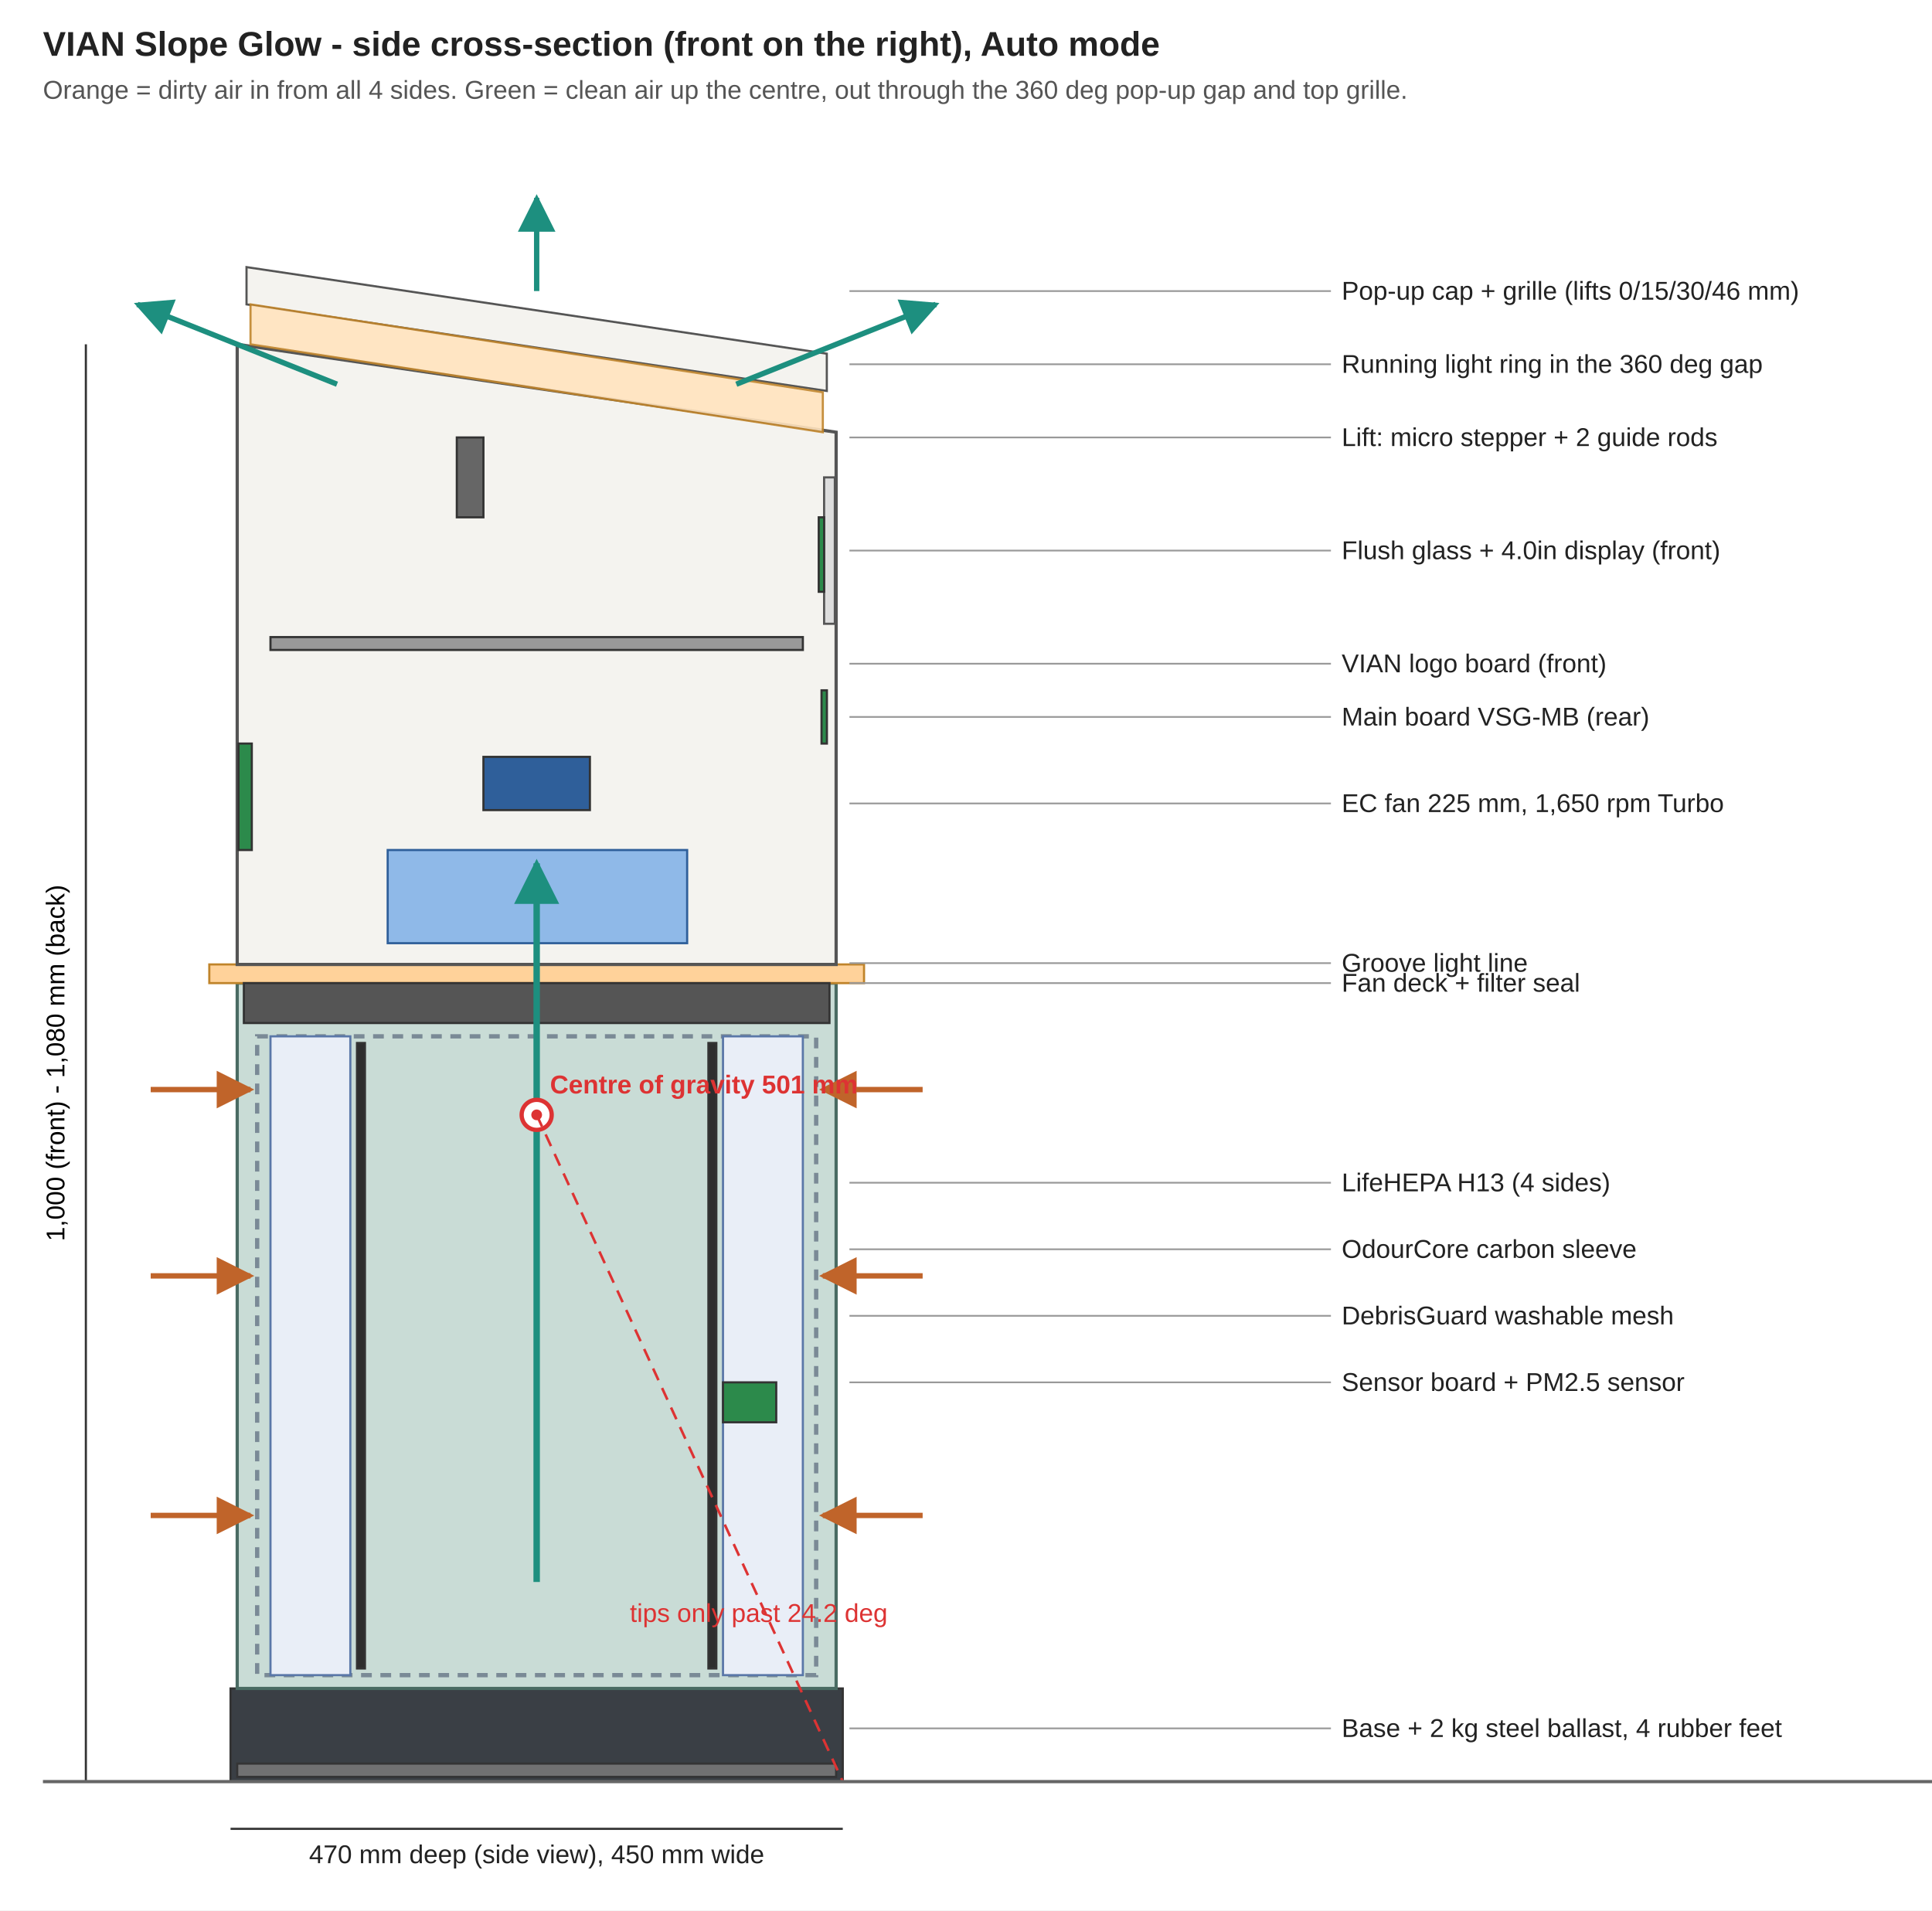
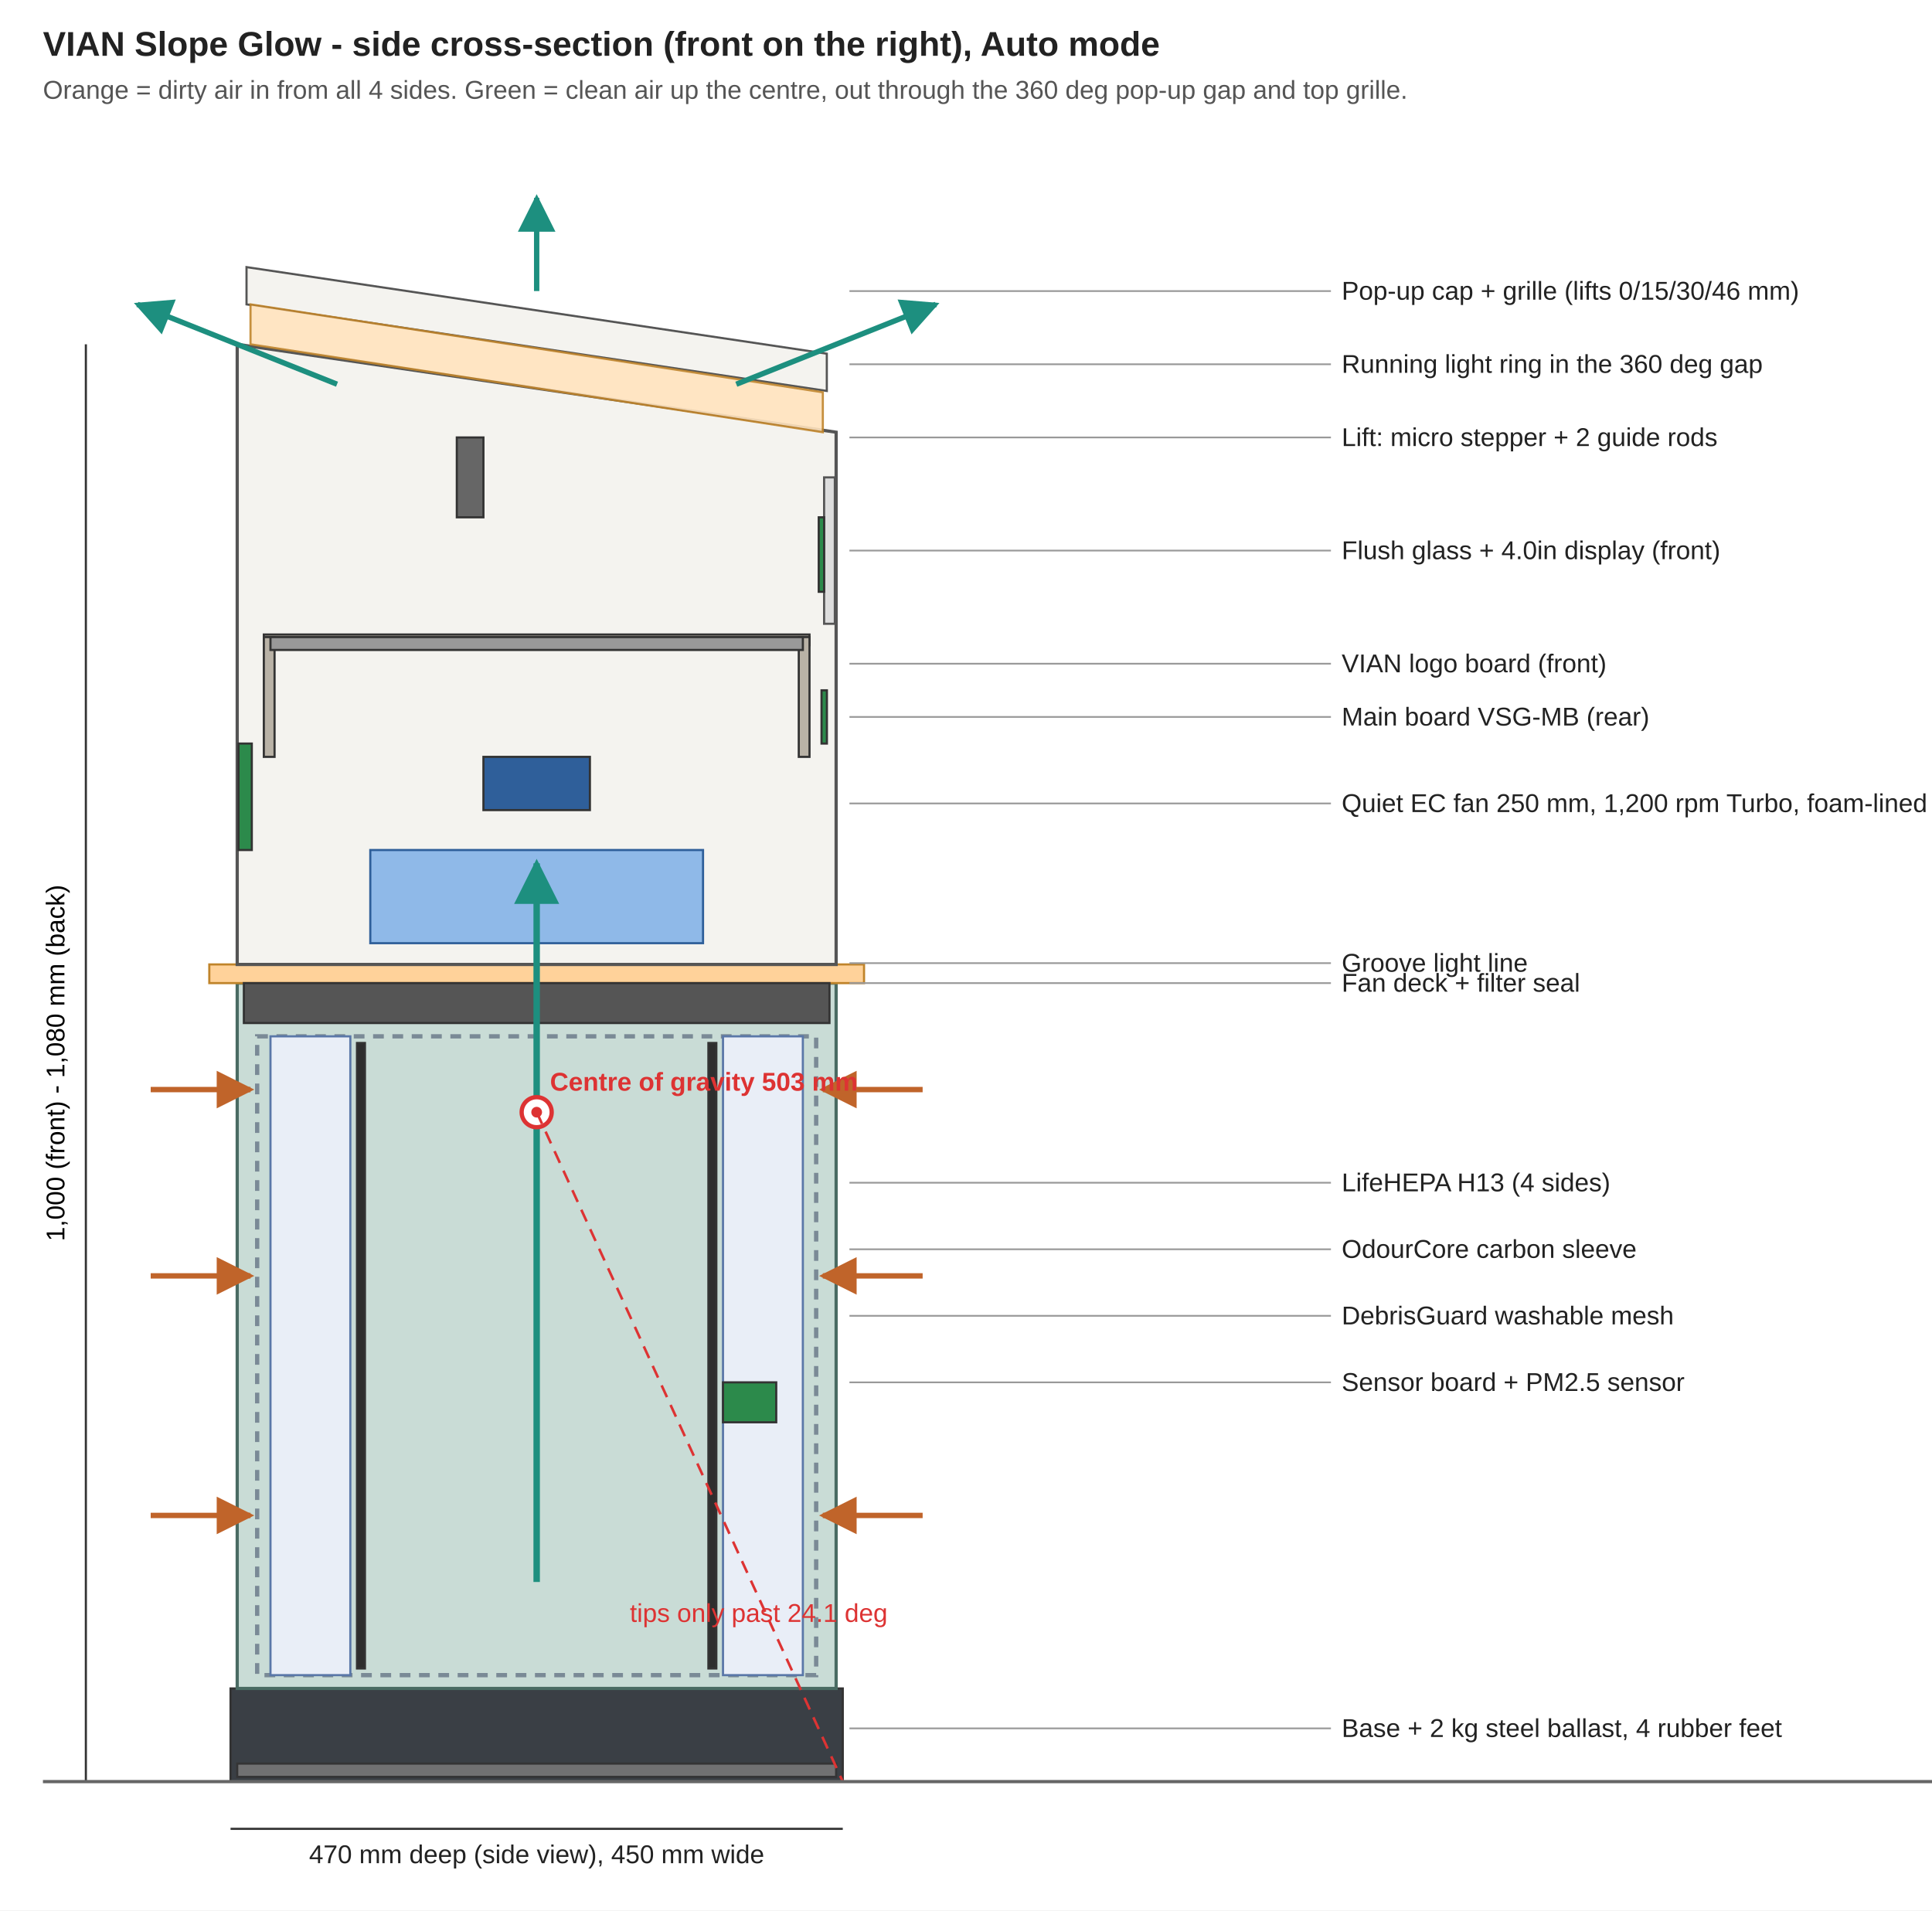
<svg xmlns="http://www.w3.org/2000/svg" viewBox="0 0 900 890" font-family="Segoe UI, Arial, sans-serif" font-size="12">
  <rect width="900" height="890" fill="#fff" />
  <defs>
    <marker id="ar" viewBox="0 0 10 10" refX="9" refY="5" markerWidth="7" markerHeight="7" orient="auto">
      <path d="M0,0 L10,5 L0,10 z" fill="#1d8f7f" />
    </marker>
    <marker id="ad" viewBox="0 0 10 10" refX="9" refY="5" markerWidth="7" markerHeight="7" orient="auto">
      <path d="M0,0 L10,5 L0,10 z" fill="#c0642a" />
    </marker>
  </defs>
  <rect x="107.4" y="786.6" width="285.2" height="43.4" rx="0" fill="#3a3f45" stroke="#333" stroke-width="1" />
  <rect x="110.5" y="821.6" width="279.0" height="6.2" rx="0" fill="#777" stroke="#333" stroke-width="1" opacity=".9" />
  <rect x="110.5" y="458.0" width="279.0" height="328.6" rx="0" fill="#c9dcd6" stroke="#4a6b63" stroke-width="1.5" />
  <rect x="97.5" y="449.3" width="305.0" height="8.7" rx="0" fill="#ffd29a" stroke="#c0842a" stroke-width="1" />
  <polygon points="110.5,449.32 389.5,449.32 389.5,201.354 110.5,160.4" fill="#f4f3ef" stroke="#555" stroke-width="1.5" />
  <polygon points="114.84,141.8 385.16,182.134 385.16,164.774 114.84,124.44" fill="#f4f3ef" stroke="#555" />
  <polygon points="116.7,160.4 383.3,201.354 383.3,182.754 116.7,141.8" fill="#ffe2bd" stroke="#c0842a" opacity=".9" />
  <rect x="119.8" y="482.8" width="260.4" height="297.6" rx="0" fill="none" stroke="#7a8a96" stroke-width="2" stroke-dasharray="5 4" />
  <rect x="126.0" y="482.8" width="37.2" height="297.6" rx="0" fill="#e9eef7" stroke="#5a77a8" stroke-width="1" />
  <rect x="336.8" y="482.8" width="37.2" height="297.6" rx="0" fill="#e9eef7" stroke="#5a77a8" stroke-width="1" />
  <rect x="166.3" y="485.9" width="3.7" height="291.4" rx="0" fill="#2e2e2e" stroke="#333" stroke-width="1" />
  <rect x="330.0" y="485.9" width="3.7" height="291.4" rx="0" fill="#2e2e2e" stroke="#333" stroke-width="1" />
  <rect x="113.6" y="458.0" width="272.8" height="18.6" rx="0" fill="#555" stroke="#333" stroke-width="1" />
-   <rect x="180.6" y="396.0" width="139.5" height="43.4" rx="0" fill="#8fb9e8" stroke="#2f5f9a" stroke-width="1" />
+   <rect x="172.5" y="396.0" width="155.0" height="43.4" rx="0" fill="#8fb9e8" stroke="#2f5f9a" stroke-width="1" />
+   <rect x="122.9" y="295.6" width="254.2" height="5.0" rx="0" fill="#b9b2a6" stroke="#333" stroke-width="1" />
+   <rect x="122.9" y="296.8" width="5.0" height="55.8" rx="0" fill="#b9b2a6" stroke="#333" stroke-width="1" />
+   <rect x="372.1" y="296.8" width="5.0" height="55.8" rx="0" fill="#b9b2a6" stroke="#333" stroke-width="1" />
  <rect x="225.2" y="352.6" width="49.6" height="24.8" rx="0" fill="#2f5f9a" stroke="#333" stroke-width="1" />
  <rect x="126.0" y="296.8" width="248.0" height="6.0" rx="0" fill="#999" stroke="#333" stroke-width="1" />
  <rect x="111.1" y="346.4" width="6.2" height="49.6" rx="0" fill="#2c8a4b" stroke="#333" stroke-width="1" />
  <rect x="383.9" y="222.4" width="5.0" height="68.2" rx="0" fill="#ddd" stroke="#555" stroke-width="1" />
  <rect x="381.4" y="241.0" width="2.5" height="34.7" rx="0" fill="#2c8a4b" stroke="#333" stroke-width="1" />
  <rect x="382.7" y="321.6" width="2.5" height="24.8" rx="0" fill="#2c8a4b" stroke="#333" stroke-width="1" />
  <rect x="212.8" y="203.8" width="12.4" height="37.2" rx="0" fill="#666" stroke="#333" stroke-width="1" />
  <rect x="336.8" y="644.0" width="24.8" height="18.6" rx="0" fill="#2c8a4b" stroke="#333" stroke-width="1" />
  <line x1="70.2" y1="706.0" x2="116.7" y2="706.0" stroke="#c0642a" stroke-width="2.5" marker-end="url(#ad)" />
  <line x1="429.8" y1="706.0" x2="383.3" y2="706.0" stroke="#c0642a" stroke-width="2.5" marker-end="url(#ad)" />
  <line x1="70.2" y1="594.4" x2="116.7" y2="594.4" stroke="#c0642a" stroke-width="2.5" marker-end="url(#ad)" />
  <line x1="429.8" y1="594.4" x2="383.3" y2="594.4" stroke="#c0642a" stroke-width="2.5" marker-end="url(#ad)" />
  <line x1="70.2" y1="507.6" x2="116.7" y2="507.6" stroke="#c0642a" stroke-width="2.5" marker-end="url(#ad)" />
  <line x1="429.8" y1="507.6" x2="383.3" y2="507.6" stroke="#c0642a" stroke-width="2.5" marker-end="url(#ad)" />
  <line x1="250.0" y1="737.0" x2="250.0" y2="402.2" stroke="#1d8f7f" stroke-width="3" marker-end="url(#ar)" />
  <line x1="157.0" y1="179.0" x2="64.0" y2="141.8" stroke="#1d8f7f" stroke-width="2.5" marker-end="url(#ar)" />
  <line x1="343.0" y1="179.0" x2="436.0" y2="141.8" stroke="#1d8f7f" stroke-width="2.5" marker-end="url(#ar)" />
  <line x1="250.0" y1="135.6" x2="250.0" y2="92.2" stroke="#1d8f7f" stroke-width="2.5" marker-end="url(#ar)" />
-   <circle cx="250.0" cy="519.38" r="7" fill="#fff" stroke="#d33" stroke-width="2" />
-   <circle cx="250.0" cy="519.38" r="2.5" fill="#d33" />
-   <line x1="250.0" y1="519.4" x2="392.6" y2="830.0" stroke="#d33" stroke-width="1.2" stroke-dasharray="6 4" />
-   <text x="256.2" y="509.4" font-size="12" text-anchor="start" fill="#d33" font-weight="700">Centre of gravity 501 mm</text>
-   <text x="293.4" y="755.6" font-size="12" text-anchor="start" fill="#d33" font-weight="400">tips only past 24.2 deg</text>
+   <circle cx="250.0" cy="518.14" r="7" fill="#fff" stroke="#d33" stroke-width="2" />
+   <circle cx="250.0" cy="518.14" r="2.5" fill="#d33" />
+   <line x1="250.0" y1="518.1" x2="392.6" y2="830.0" stroke="#d33" stroke-width="1.2" stroke-dasharray="6 4" />
+   <text x="256.2" y="508.1" font-size="12" text-anchor="start" fill="#d33" font-weight="700">Centre of gravity 503 mm</text>
+   <text x="293.4" y="755.6" font-size="12" text-anchor="start" fill="#d33" font-weight="400">tips only past 24.1 deg</text>
  <line x1="395.7" y1="135.6" x2="620.0" y2="135.6" stroke="#999" stroke-width="0.8" />
  <text x="625.0" y="139.6" font-size="12" text-anchor="start" fill="#222" font-weight="400">Pop-up cap + grille (lifts 0/15/30/46 mm)</text>
  <line x1="395.7" y1="169.7" x2="620.0" y2="169.7" stroke="#999" stroke-width="0.8" />
  <text x="625.0" y="173.7" font-size="12" text-anchor="start" fill="#222" font-weight="400">Running light ring in the 360 deg gap</text>
  <line x1="395.7" y1="203.8" x2="620.0" y2="203.8" stroke="#999" stroke-width="0.8" />
  <text x="625.0" y="207.8" font-size="12" text-anchor="start" fill="#222" font-weight="400">Lift: micro stepper + 2 guide rods</text>
  <line x1="395.7" y1="256.5" x2="620.0" y2="256.5" stroke="#999" stroke-width="0.8" />
  <text x="625.0" y="260.5" font-size="12" text-anchor="start" fill="#222" font-weight="400">Flush glass + 4.0in display (front)</text>
  <line x1="395.7" y1="309.2" x2="620.0" y2="309.2" stroke="#999" stroke-width="0.8" />
  <text x="625.0" y="313.2" font-size="12" text-anchor="start" fill="#222" font-weight="400">VIAN logo board (front)</text>
  <line x1="395.7" y1="334.0" x2="620.0" y2="334.0" stroke="#999" stroke-width="0.8" />
  <text x="625.0" y="338.0" font-size="12" text-anchor="start" fill="#222" font-weight="400">Main board VSG-MB (rear)</text>
  <line x1="395.7" y1="374.3" x2="620.0" y2="374.3" stroke="#999" stroke-width="0.8" />
-   <text x="625.0" y="378.3" font-size="12" text-anchor="start" fill="#222" font-weight="400">EC fan 225 mm, 1,650 rpm Turbo</text>
+   <text x="625.0" y="378.3" font-size="12" text-anchor="start" fill="#222" font-weight="400">Quiet EC fan 250 mm, 1,200 rpm Turbo, foam-lined scroll</text>
  <line x1="395.7" y1="448.7" x2="620.0" y2="448.7" stroke="#999" stroke-width="0.8" />
  <text x="625.0" y="452.7" font-size="12" text-anchor="start" fill="#222" font-weight="400">Groove light line</text>
  <line x1="395.7" y1="458.0" x2="620.0" y2="458.0" stroke="#999" stroke-width="0.8" />
  <text x="625.0" y="462.0" font-size="12" text-anchor="start" fill="#222" font-weight="400">Fan deck + filter seal</text>
  <line x1="395.7" y1="551.0" x2="620.0" y2="551.0" stroke="#999" stroke-width="0.8" />
  <text x="625.0" y="555.0" font-size="12" text-anchor="start" fill="#222" font-weight="400">LifeHEPA H13 (4 sides)</text>
  <line x1="395.7" y1="582.0" x2="620.0" y2="582.0" stroke="#999" stroke-width="0.8" />
  <text x="625.0" y="586.0" font-size="12" text-anchor="start" fill="#222" font-weight="400">OdourCore carbon sleeve</text>
  <line x1="395.7" y1="613.0" x2="620.0" y2="613.0" stroke="#999" stroke-width="0.8" />
  <text x="625.0" y="617.0" font-size="12" text-anchor="start" fill="#222" font-weight="400">DebrisGuard washable mesh</text>
  <line x1="395.7" y1="644.0" x2="620.0" y2="644.0" stroke="#999" stroke-width="0.8" />
  <text x="625.0" y="648.0" font-size="12" text-anchor="start" fill="#222" font-weight="400">Sensor board + PM2.5 sensor</text>
  <line x1="395.7" y1="805.2" x2="620.0" y2="805.2" stroke="#999" stroke-width="0.8" />
  <text x="625.0" y="809.2" font-size="12" text-anchor="start" fill="#222" font-weight="400">Base + 2 kg steel ballast, 4 rubber feet</text>
  <line x1="40.0" y1="830.0" x2="40.0" y2="160.4" stroke="#333" stroke-width="1" />
  <text x="30" y="495.2" font-size="12" transform="rotate(-90 30 495.2)" text-anchor="middle">1,000 (front) - 1,080 mm (back)</text>
  <line x1="107.4" y1="852.0" x2="392.6" y2="852.0" stroke="#333" stroke-width="1" />
  <text x="250.0" y="868.0" font-size="12" text-anchor="middle" fill="#222" font-weight="400">470 mm deep (side view), 450 mm wide</text>
  <line x1="20.0" y1="830.0" x2="900.0" y2="830.0" stroke="#666" stroke-width="1.5" />
  <text x="20.0" y="26.0" font-size="16" text-anchor="start" fill="#222" font-weight="700">VIAN Slope Glow - side cross-section (front on the right), Auto mode</text>
  <text x="20.0" y="46.0" font-size="12" text-anchor="start" fill="#555" font-weight="400">Orange = dirty air in from all 4 sides. Green = clean air up the centre, out through the 360 deg pop-up gap and top grille.</text>
</svg>
